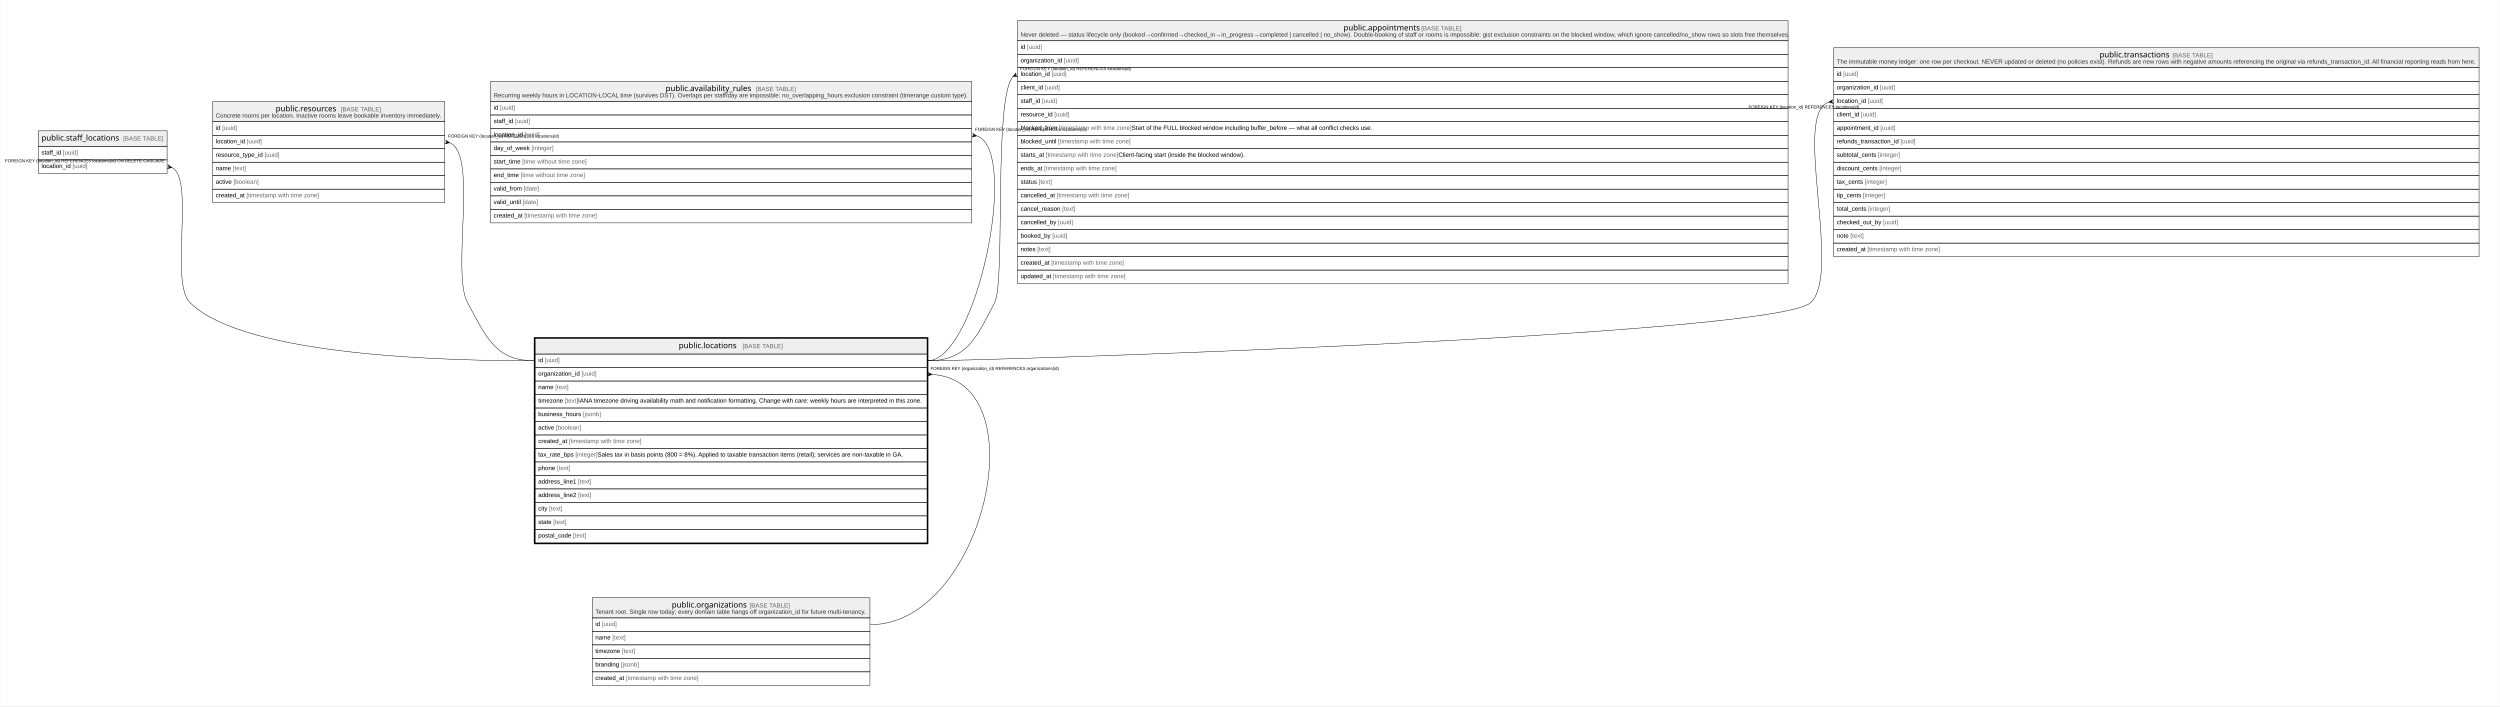
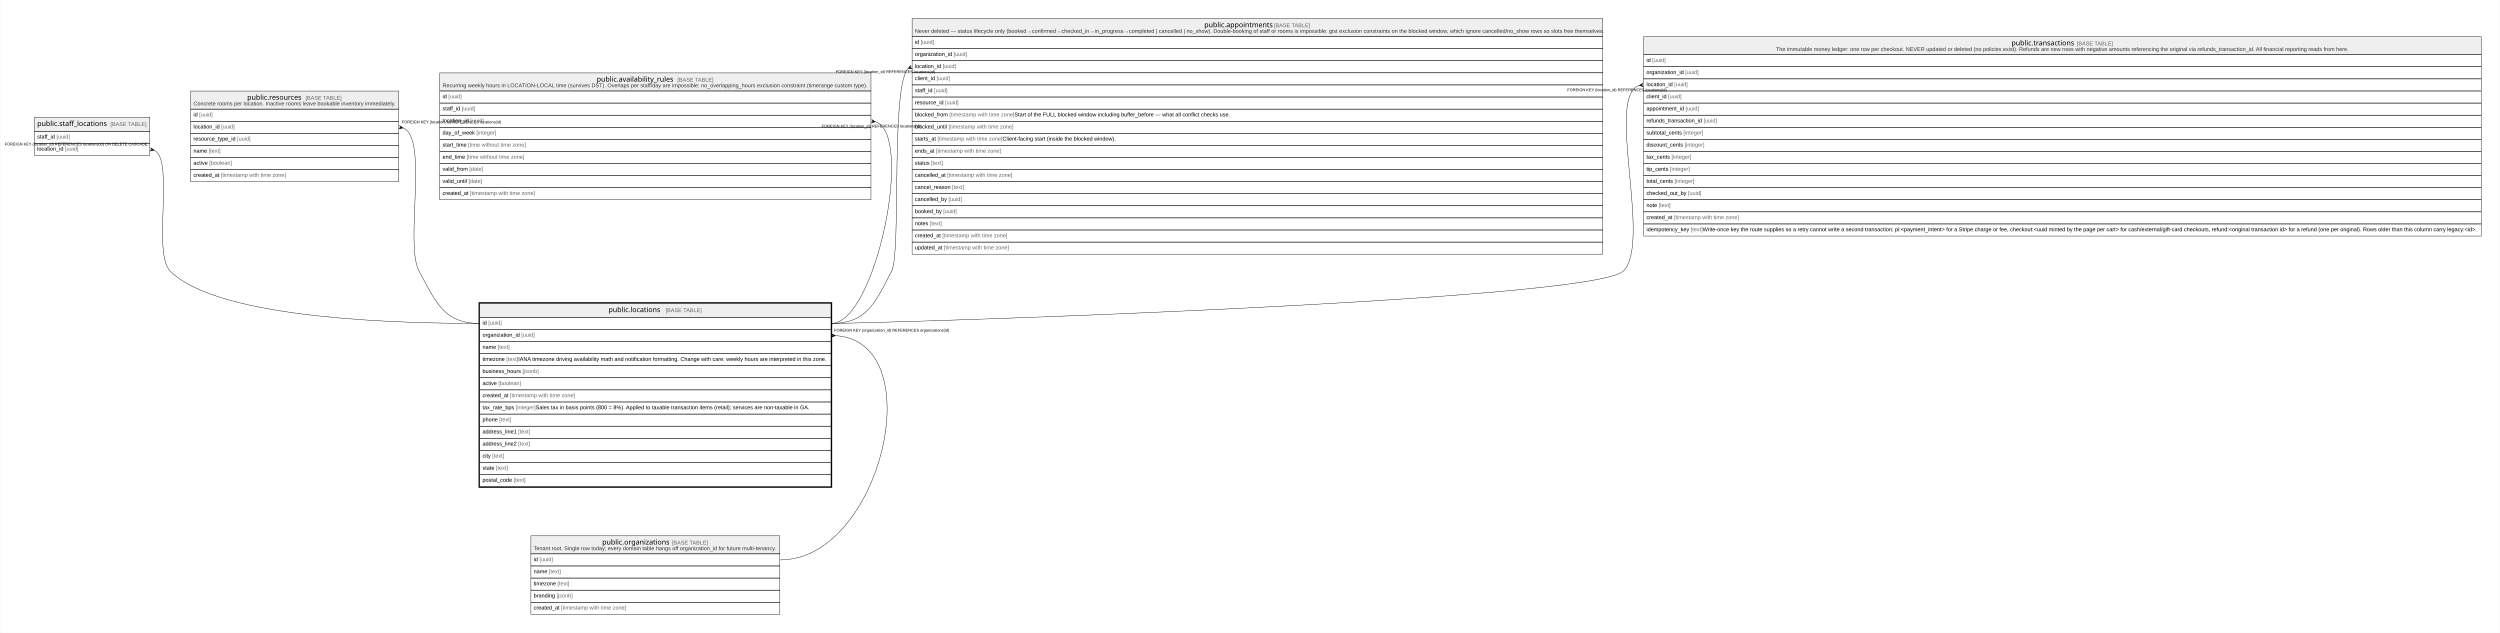
- <svg xmlns="http://www.w3.org/2000/svg" width="5708pt" height="1612pt" viewBox="0.00 0.00 5708.16 1612.40">
+ <svg xmlns="http://www.w3.org/2000/svg" width="6368pt" height="1612pt" viewBox="0.00 0.00 6368.12 1612.40">
  <g id="graph0" class="graph" transform="scale(1 1) rotate(0) translate(4 1608.4)">
-     <polygon fill="white" stroke="none" points="-4,4 -4,-1608.4 5704.16,-1608.4 5704.16,4 -4,4" />
+     <polygon fill="white" stroke="none" points="-4,4 -4,-1608.4 6364.12,-1608.4 6364.12,4 -4,4" />
    <g id="node1" class="node">
      <polygon fill="#efefef" stroke="none" points="1217.57,-799.8 1217.57,-835.4 2112.46,-835.4 2112.46,-799.8 1217.57,-799.8" />
      <polygon fill="none" stroke="black" points="1217.57,-799.8 1217.57,-835.4 2112.46,-835.4 2112.46,-799.8 1217.57,-799.8" />
      <text text-anchor="start" x="1545.53" y="-813.2" font-family="Arial Bold" font-size="18.00">public.locations</text>
      <text text-anchor="start" x="1660.01" y="-813.2" font-family="Arial" font-size="14.00">    </text>
      <text text-anchor="start" x="1691.13" y="-813.2" font-family="Arial" font-size="14.00" fill="#666666">[BASE TABLE]</text>
      <polygon fill="none" stroke="black" points="1217.57,-769 1217.57,-799.8 2112.46,-799.8 2112.46,-769 1217.57,-769" />
      <text text-anchor="start" x="1224.57" y="-781.2" font-family="Arial" font-size="14.00">id </text>
      <text text-anchor="start" x="1239.36" y="-781.2" font-family="Arial" font-size="14.00" fill="#666666">[uuid]</text>
      <polygon fill="none" stroke="black" points="1217.57,-738.2 1217.57,-769 2112.46,-769 2112.46,-738.2 1217.57,-738.2" />
      <text text-anchor="start" x="1224.57" y="-750.4" font-family="Arial" font-size="14.00">organization_id </text>
      <text text-anchor="start" x="1323.42" y="-750.4" font-family="Arial" font-size="14.00" fill="#666666">[uuid]</text>
      <polygon fill="none" stroke="black" points="1217.57,-707.4 1217.57,-738.2 2112.46,-738.2 2112.46,-707.4 1217.57,-707.4" />
      <text text-anchor="start" x="1224.57" y="-719.6" font-family="Arial" font-size="14.00">name </text>
      <text text-anchor="start" x="1263.48" y="-719.6" font-family="Arial" font-size="14.00" fill="#666666">[text]</text>
      <polygon fill="none" stroke="black" points="1217.57,-676.6 1217.57,-707.4 2112.46,-707.4 2112.46,-676.6 1217.57,-676.6" />
      <text text-anchor="start" x="1224.57" y="-688.8" font-family="Arial" font-size="14.00">timezone </text>
      <text text-anchor="start" x="1285.27" y="-688.8" font-family="Arial" font-size="14.00" fill="#666666">[text]</text>
      <text text-anchor="start" x="1315.61" y="-688.8" font-family="Arial" font-size="14.00"> IANA timezone driving availability math and notification formatting. Change with care: weekly hours are interpreted in this zone.</text>
      <polygon fill="none" stroke="black" points="1217.57,-645.8 1217.57,-676.6 2112.46,-676.6 2112.46,-645.8 1217.57,-645.8" />
      <text text-anchor="start" x="1224.57" y="-658" font-family="Arial" font-size="14.00">business_hours </text>
      <text text-anchor="start" x="1326.52" y="-658" font-family="Arial" font-size="14.00" fill="#666666">[jsonb]</text>
      <polygon fill="none" stroke="black" points="1217.57,-615 1217.57,-645.8 2112.46,-645.8 2112.46,-615 1217.57,-615" />
      <text text-anchor="start" x="1224.57" y="-627.2" font-family="Arial" font-size="14.00">active </text>
      <text text-anchor="start" x="1265.03" y="-627.2" font-family="Arial" font-size="14.00" fill="#666666">[boolean]</text>
      <polygon fill="none" stroke="black" points="1217.57,-584.2 1217.57,-615 2112.46,-615 2112.46,-584.2 1217.57,-584.2" />
      <text text-anchor="start" x="1224.57" y="-596.4" font-family="Arial" font-size="14.00">created_at </text>
      <text text-anchor="start" x="1294.62" y="-596.4" font-family="Arial" font-size="14.00" fill="#666666">[timestamp with time zone]</text>
      <polygon fill="none" stroke="black" points="1217.57,-553.4 1217.57,-584.2 2112.46,-584.2 2112.46,-553.4 1217.57,-553.4" />
      <text text-anchor="start" x="1224.57" y="-565.6" font-family="Arial" font-size="14.00">tax_rate_bps </text>
      <text text-anchor="start" x="1309.41" y="-565.6" font-family="Arial" font-size="14.00" fill="#666666">[integer]</text>
      <text text-anchor="start" x="1359.99" y="-565.6" font-family="Arial" font-size="14.00"> Sales tax in basis points (800 = 8%). Applied to taxable transaction items (retail); services are non-taxable in GA.</text>
      <polygon fill="none" stroke="black" points="1217.57,-522.6 1217.57,-553.4 2112.46,-553.4 2112.46,-522.6 1217.57,-522.6" />
      <text text-anchor="start" x="1224.57" y="-534.8" font-family="Arial" font-size="14.00">phone </text>
      <text text-anchor="start" x="1267.39" y="-534.8" font-family="Arial" font-size="14.00" fill="#666666">[text]</text>
      <polygon fill="none" stroke="black" points="1217.57,-491.8 1217.57,-522.6 2112.46,-522.6 2112.46,-491.8 1217.57,-491.8" />
      <text text-anchor="start" x="1224.57" y="-504" font-family="Arial" font-size="14.00">address_line1 </text>
      <text text-anchor="start" x="1315.63" y="-504" font-family="Arial" font-size="14.00" fill="#666666">[text]</text>
      <polygon fill="none" stroke="black" points="1217.57,-461 1217.57,-491.8 2112.46,-491.8 2112.46,-461 1217.57,-461" />
      <text text-anchor="start" x="1224.57" y="-473.2" font-family="Arial" font-size="14.00">address_line2 </text>
      <text text-anchor="start" x="1315.63" y="-473.2" font-family="Arial" font-size="14.00" fill="#666666">[text]</text>
      <polygon fill="none" stroke="black" points="1217.57,-430.2 1217.57,-461 2112.46,-461 2112.46,-430.2 1217.57,-430.2" />
      <text text-anchor="start" x="1224.57" y="-442.4" font-family="Arial" font-size="14.00">city </text>
      <text text-anchor="start" x="1249.46" y="-442.4" font-family="Arial" font-size="14.00" fill="#666666">[text]</text>
      <polygon fill="none" stroke="black" points="1217.57,-399.4 1217.57,-430.2 2112.46,-430.2 2112.46,-399.4 1217.57,-399.4" />
      <text text-anchor="start" x="1224.57" y="-411.6" font-family="Arial" font-size="14.00">state </text>
      <text text-anchor="start" x="1258.81" y="-411.6" font-family="Arial" font-size="14.00" fill="#666666">[text]</text>
      <polygon fill="none" stroke="black" points="1217.57,-368.6 1217.57,-399.4 2112.46,-399.4 2112.46,-368.6 1217.57,-368.6" />
      <text text-anchor="start" x="1224.57" y="-380.8" font-family="Arial" font-size="14.00">postal_code </text>
      <text text-anchor="start" x="1303.96" y="-380.8" font-family="Arial" font-size="14.00" fill="#666666">[text]</text>
      <polygon fill="none" stroke="black" stroke-width="3" points="1216.07,-367.1 1216.07,-836.9 2113.96,-836.9 2113.96,-367.1 1216.07,-367.1" />
    </g>
    <g id="node7" class="node">
      <polygon fill="#efefef" stroke="none" points="1347.9,-197.2 1347.9,-243.2 1982.13,-243.2 1982.13,-197.2 1347.9,-197.2" />
      <polygon fill="none" stroke="black" points="1347.9,-197.2 1347.9,-243.2 1982.13,-243.2 1982.13,-197.2 1347.9,-197.2" />
      <text text-anchor="start" x="1529.54" y="-221" font-family="Arial Bold" font-size="18.00">public.organizations</text>
      <text text-anchor="start" x="1676" y="-221" font-family="Arial" font-size="14.00">    </text>
      <text text-anchor="start" x="1707.12" y="-221" font-family="Arial" font-size="14.00" fill="#666666">[BASE TABLE]</text>
      <text text-anchor="start" x="1354.9" y="-206.6" font-family="Arial" font-size="14.00" fill="#333333">Tenant root. Single row today; every domain table hangs off organization_id for future multi-tenancy.</text>
      <polygon fill="none" stroke="black" points="1347.9,-166.4 1347.9,-197.2 1982.13,-197.2 1982.13,-166.4 1347.9,-166.4" />
      <text text-anchor="start" x="1354.9" y="-178.6" font-family="Arial" font-size="14.00">id </text>
      <text text-anchor="start" x="1369.68" y="-178.6" font-family="Arial" font-size="14.00" fill="#666666">[uuid]</text>
      <polygon fill="none" stroke="black" points="1347.9,-135.6 1347.9,-166.4 1982.13,-166.4 1982.13,-135.6 1347.9,-135.6" />
      <text text-anchor="start" x="1354.9" y="-147.8" font-family="Arial" font-size="14.00">name </text>
      <text text-anchor="start" x="1393.81" y="-147.8" font-family="Arial" font-size="14.00" fill="#666666">[text]</text>
      <polygon fill="none" stroke="black" points="1347.9,-104.8 1347.9,-135.6 1982.13,-135.6 1982.13,-104.8 1347.9,-104.8" />
      <text text-anchor="start" x="1354.9" y="-117" font-family="Arial" font-size="14.00">timezone </text>
      <text text-anchor="start" x="1415.59" y="-117" font-family="Arial" font-size="14.00" fill="#666666">[text]</text>
      <polygon fill="none" stroke="black" points="1347.9,-74 1347.9,-104.8 1982.13,-104.8 1982.13,-74 1347.9,-74" />
      <text text-anchor="start" x="1354.9" y="-86.2" font-family="Arial" font-size="14.00">branding </text>
      <text text-anchor="start" x="1413.27" y="-86.2" font-family="Arial" font-size="14.00" fill="#666666">[jsonb]</text>
      <polygon fill="none" stroke="black" points="1347.9,-43.2 1347.9,-74 1982.13,-74 1982.13,-43.2 1347.9,-43.2" />
      <text text-anchor="start" x="1354.9" y="-55.4" font-family="Arial" font-size="14.00">created_at </text>
      <text text-anchor="start" x="1424.94" y="-55.4" font-family="Arial" font-size="14.00" fill="#666666">[timestamp with time zone]</text>
    </g>
    <g id="edge6" class="edge">
      <path fill="none" stroke="black" d="M2123.56,-753.3C2370.65,-738.62 2240.35,-181.8 1983.13,-181.8" />
      <polygon fill="black" stroke="black" points="2123.79,-753.3 2113.66,-749.09 2118.45,-753.45 2114.13,-753.58 2114.13,-753.58 2114.13,-753.58 2118.45,-753.45 2113.92,-758.09 2123.79,-753.3" />
      <text text-anchor="start" x="2120.46" y="-763.6" font-family="Arial" font-size="10.00">FOREIGN KEY (organization_id) REFERENCES organizations(id)</text>
    </g>
    <g id="node2" class="node">
      <polygon fill="#efefef" stroke="none" points="83.04,-1274 83.04,-1309.6 376.99,-1309.6 376.99,-1274 83.04,-1274" />
      <polygon fill="none" stroke="black" points="83.04,-1274 83.04,-1309.6 376.99,-1309.6 376.99,-1274 83.04,-1274" />
      <text text-anchor="start" x="90.04" y="-1287.4" font-family="Arial Bold" font-size="18.00">public.staff_locations</text>
      <text text-anchor="start" x="245.5" y="-1287.4" font-family="Arial" font-size="14.00">    </text>
      <text text-anchor="start" x="276.62" y="-1287.4" font-family="Arial" font-size="14.00" fill="#666666">[BASE TABLE]</text>
      <polygon fill="none" stroke="black" points="83.04,-1243.2 83.04,-1274 376.99,-1274 376.99,-1243.2 83.04,-1243.2" />
      <text text-anchor="start" x="90.04" y="-1255.4" font-family="Arial" font-size="14.00">staff_id </text>
      <text text-anchor="start" x="139.07" y="-1255.4" font-family="Arial" font-size="14.00" fill="#666666">[uuid]</text>
      <polygon fill="none" stroke="black" points="83.04,-1212.4 83.04,-1243.2 376.99,-1243.2 376.99,-1212.4 83.04,-1212.4" />
      <text text-anchor="start" x="90.04" y="-1224.6" font-family="Arial" font-size="14.00">location_id </text>
      <text text-anchor="start" x="160.87" y="-1224.6" font-family="Arial" font-size="14.00" fill="#666666">[uuid]</text>
    </g>
    <g id="edge1" class="edge">
      <path fill="none" stroke="black" d="M387.93,-1225.69C440.99,-1200.89 382.33,-964.5 429.01,-917.6 554.24,-791.81 1039.07,-784.4 1216.57,-784.4" />
      <polygon fill="black" stroke="black" points="388.1,-1225.66 377.38,-1223.33 382.88,-1226.76 378.64,-1227.66 378.64,-1227.66 378.64,-1227.66 382.88,-1226.76 379.25,-1232.13 388.1,-1225.66" />
      <text text-anchor="start" x="7" y="-1237.8" font-family="Arial" font-size="10.00">FOREIGN KEY (location_id) REFERENCES locations(id) ON DELETE CASCADE</text>
    </g>
    <g id="node3" class="node">
      <polygon fill="#efefef" stroke="none" points="481.06,-1330.4 481.06,-1376.4 1010.97,-1376.4 1010.97,-1330.4 481.06,-1330.4" />
      <polygon fill="none" stroke="black" points="481.06,-1330.4 481.06,-1376.4 1010.97,-1376.4 1010.97,-1330.4 481.06,-1330.4" />
      <text text-anchor="start" x="625.04" y="-1354.2" font-family="Arial Bold" font-size="18.00">public.resources</text>
      <text text-anchor="start" x="742.5" y="-1354.2" font-family="Arial" font-size="14.00">    </text>
      <text text-anchor="start" x="773.62" y="-1354.2" font-family="Arial" font-size="14.00" fill="#666666">[BASE TABLE]</text>
      <text text-anchor="start" x="488.06" y="-1339.8" font-family="Arial" font-size="14.00" fill="#333333">Concrete rooms per location. Inactive rooms leave bookable inventory immediately.</text>
      <polygon fill="none" stroke="black" points="481.06,-1299.6 481.06,-1330.4 1010.97,-1330.4 1010.97,-1299.6 481.06,-1299.6" />
      <text text-anchor="start" x="488.06" y="-1311.8" font-family="Arial" font-size="14.00">id </text>
      <text text-anchor="start" x="502.84" y="-1311.8" font-family="Arial" font-size="14.00" fill="#666666">[uuid]</text>
      <polygon fill="none" stroke="black" points="481.06,-1268.8 481.06,-1299.6 1010.97,-1299.6 1010.97,-1268.8 481.06,-1268.8" />
      <text text-anchor="start" x="488.06" y="-1281" font-family="Arial" font-size="14.00">location_id </text>
      <text text-anchor="start" x="558.88" y="-1281" font-family="Arial" font-size="14.00" fill="#666666">[uuid]</text>
      <polygon fill="none" stroke="black" points="481.06,-1238 481.06,-1268.8 1010.97,-1268.8 1010.97,-1238 481.06,-1238" />
      <text text-anchor="start" x="488.06" y="-1250.2" font-family="Arial" font-size="14.00">resource_type_id </text>
      <text text-anchor="start" x="599.35" y="-1250.2" font-family="Arial" font-size="14.00" fill="#666666">[uuid]</text>
      <polygon fill="none" stroke="black" points="481.06,-1207.2 481.06,-1238 1010.97,-1238 1010.97,-1207.2 481.06,-1207.2" />
      <text text-anchor="start" x="488.06" y="-1219.4" font-family="Arial" font-size="14.00">name </text>
      <text text-anchor="start" x="526.97" y="-1219.4" font-family="Arial" font-size="14.00" fill="#666666">[text]</text>
      <polygon fill="none" stroke="black" points="481.06,-1176.4 481.06,-1207.2 1010.97,-1207.2 1010.97,-1176.4 481.06,-1176.4" />
      <text text-anchor="start" x="488.06" y="-1188.6" font-family="Arial" font-size="14.00">active </text>
      <text text-anchor="start" x="528.52" y="-1188.6" font-family="Arial" font-size="14.00" fill="#666666">[boolean]</text>
      <polygon fill="none" stroke="black" points="481.06,-1145.6 481.06,-1176.4 1010.97,-1176.4 1010.97,-1145.6 481.06,-1145.6" />
      <text text-anchor="start" x="488.06" y="-1157.8" font-family="Arial" font-size="14.00">created_at </text>
      <text text-anchor="start" x="558.1" y="-1157.8" font-family="Arial" font-size="14.00" fill="#666666">[timestamp with time zone]</text>
    </g>
    <g id="edge2" class="edge">
      <path fill="none" stroke="black" d="M1022.16,-1282.47C1088.12,-1258.21 1025.54,-986.64 1063.01,-917.6 1106.11,-838.2 1126.23,-784.4 1216.57,-784.4" />
      <polygon fill="black" stroke="black" points="1022.16,-1282.46 1011.55,-1279.71 1016.9,-1283.36 1012.63,-1284.09 1012.63,-1284.09 1012.63,-1284.09 1016.9,-1283.36 1013.06,-1288.58 1022.16,-1282.46" />
      <text text-anchor="start" x="1018.97" y="-1294.2" font-family="Arial" font-size="10.00">FOREIGN KEY (location_id) REFERENCES locations(id)</text>
    </g>
    <g id="node4" class="node">
      <polygon fill="#efefef" stroke="none" points="1115.69,-1376.6 1115.69,-1422.6 2214.34,-1422.6 2214.34,-1376.6 1115.69,-1376.6" />
      <polygon fill="none" stroke="black" points="1115.69,-1376.6 1115.69,-1422.6 2214.34,-1422.6 2214.34,-1376.6 1115.69,-1376.6" />
      <text text-anchor="start" x="1515.54" y="-1400.4" font-family="Arial Bold" font-size="18.00">public.availability_rules</text>
      <text text-anchor="start" x="1690" y="-1400.4" font-family="Arial" font-size="14.00">    </text>
      <text text-anchor="start" x="1721.11" y="-1400.4" font-family="Arial" font-size="14.00" fill="#666666">[BASE TABLE]</text>
      <text text-anchor="start" x="1122.69" y="-1386" font-family="Arial" font-size="14.00" fill="#333333">Recurring weekly hours in LOCATION-LOCAL time (survives DST). Overlaps per staff/day are impossible: no_overlapping_hours exclusion constraint (timerange custom type).</text>
      <polygon fill="none" stroke="black" points="1115.69,-1345.8 1115.69,-1376.6 2214.34,-1376.6 2214.34,-1345.8 1115.69,-1345.8" />
      <text text-anchor="start" x="1122.69" y="-1358" font-family="Arial" font-size="14.00">id </text>
      <text text-anchor="start" x="1137.47" y="-1358" font-family="Arial" font-size="14.00" fill="#666666">[uuid]</text>
      <polygon fill="none" stroke="black" points="1115.69,-1315 1115.69,-1345.8 2214.34,-1345.8 2214.34,-1315 1115.69,-1315" />
      <text text-anchor="start" x="1122.69" y="-1327.2" font-family="Arial" font-size="14.00">staff_id </text>
      <text text-anchor="start" x="1171.71" y="-1327.2" font-family="Arial" font-size="14.00" fill="#666666">[uuid]</text>
      <polygon fill="none" stroke="black" points="1115.69,-1284.2 1115.69,-1315 2214.34,-1315 2214.34,-1284.2 1115.69,-1284.2" />
      <text text-anchor="start" x="1122.69" y="-1296.4" font-family="Arial" font-size="14.00">location_id </text>
      <text text-anchor="start" x="1193.51" y="-1296.4" font-family="Arial" font-size="14.00" fill="#666666">[uuid]</text>
      <polygon fill="none" stroke="black" points="1115.69,-1253.4 1115.69,-1284.2 2214.34,-1284.2 2214.34,-1253.4 1115.69,-1253.4" />
      <text text-anchor="start" x="1122.69" y="-1265.6" font-family="Arial" font-size="14.00">day_of_week </text>
      <text text-anchor="start" x="1209.08" y="-1265.6" font-family="Arial" font-size="14.00" fill="#666666">[integer]</text>
      <polygon fill="none" stroke="black" points="1115.69,-1222.6 1115.69,-1253.4 2214.34,-1253.4 2214.34,-1222.6 1115.69,-1222.6" />
      <text text-anchor="start" x="1122.69" y="-1234.8" font-family="Arial" font-size="14.00">start_time </text>
      <text text-anchor="start" x="1188.04" y="-1234.8" font-family="Arial" font-size="14.00" fill="#666666">[time without time zone]</text>
      <polygon fill="none" stroke="black" points="1115.69,-1191.8 1115.69,-1222.6 2214.34,-1222.6 2214.34,-1191.8 1115.69,-1191.8" />
      <text text-anchor="start" x="1122.69" y="-1204" font-family="Arial" font-size="14.00">end_time </text>
      <text text-anchor="start" x="1184.17" y="-1204" font-family="Arial" font-size="14.00" fill="#666666">[time without time zone]</text>
      <polygon fill="none" stroke="black" points="1115.69,-1161 1115.69,-1191.8 2214.34,-1191.8 2214.34,-1161 1115.69,-1161" />
      <text text-anchor="start" x="1122.69" y="-1173.2" font-family="Arial" font-size="14.00">valid_from </text>
      <text text-anchor="start" x="1191.15" y="-1173.2" font-family="Arial" font-size="14.00" fill="#666666">[date]</text>
      <polygon fill="none" stroke="black" points="1115.69,-1130.2 1115.69,-1161 2214.34,-1161 2214.34,-1130.2 1115.69,-1130.2" />
      <text text-anchor="start" x="1122.69" y="-1142.4" font-family="Arial" font-size="14.00">valid_until </text>
      <text text-anchor="start" x="1188.84" y="-1142.4" font-family="Arial" font-size="14.00" fill="#666666">[date]</text>
      <polygon fill="none" stroke="black" points="1115.69,-1099.4 1115.69,-1130.2 2214.34,-1130.2 2214.34,-1099.4 1115.69,-1099.4" />
      <text text-anchor="start" x="1122.69" y="-1111.6" font-family="Arial" font-size="14.00">created_at </text>
      <text text-anchor="start" x="1192.73" y="-1111.6" font-family="Arial" font-size="14.00" fill="#666666">[timestamp with time zone]</text>
    </g>
    <g id="edge3" class="edge">
      <path fill="none" stroke="black" d="M2225.65,-1298.12C2325.67,-1267.9 2226.52,-784.4 2113.46,-784.4" />
      <polygon fill="black" stroke="black" points="2225.57,-1298.13 2215.04,-1295.1 2220.29,-1298.89 2216.01,-1299.51 2216.01,-1299.51 2216.01,-1299.51 2220.29,-1298.89 2216.31,-1304.01 2225.57,-1298.13" />
-       <text text-anchor="start" x="2222.34" y="-1309.6" font-family="Arial" font-size="10.00">FOREIGN KEY (location_id) REFERENCES locations(id)</text>
+       <text text-anchor="start" x="2088.64" y="-1283.6" font-family="Arial" font-size="10.00">FOREIGN KEY (location_id) REFERENCES locations(id)</text>
    </g>
    <g id="node5" class="node">
      <polygon fill="#efefef" stroke="none" points="2319.16,-1515.2 2319.16,-1561.2 4078.87,-1561.2 4078.87,-1515.2 2319.16,-1515.2" />
      <polygon fill="none" stroke="black" points="2319.16,-1515.2 2319.16,-1561.2 4078.87,-1561.2 4078.87,-1515.2 2319.16,-1515.2" />
      <text text-anchor="start" x="3063.53" y="-1539" font-family="Arial Bold" font-size="18.00">public.appointments</text>
      <text text-anchor="start" x="3210.01" y="-1539" font-family="Arial" font-size="14.00">    </text>
      <text text-anchor="start" x="3241.13" y="-1539" font-family="Arial" font-size="14.00" fill="#666666">[BASE TABLE]</text>
      <text text-anchor="start" x="2326.16" y="-1524.6" font-family="Arial" font-size="14.00" fill="#333333">Never deleted — status lifecycle only (booked→confirmed→checked_in→in_progress→completed | cancelled | no_show). Double-booking of staff or rooms is impossible: gist exclusion constraints on the blocked window, which ignore cancelled/no_show rows so slots free themselves.</text>
      <polygon fill="none" stroke="black" points="2319.16,-1484.4 2319.16,-1515.2 4078.87,-1515.2 4078.87,-1484.4 2319.16,-1484.4" />
      <text text-anchor="start" x="2326.16" y="-1496.6" font-family="Arial" font-size="14.00">id </text>
      <text text-anchor="start" x="2340.95" y="-1496.6" font-family="Arial" font-size="14.00" fill="#666666">[uuid]</text>
      <polygon fill="none" stroke="black" points="2319.16,-1453.6 2319.16,-1484.4 4078.87,-1484.4 4078.87,-1453.6 2319.16,-1453.6" />
      <text text-anchor="start" x="2326.16" y="-1465.8" font-family="Arial" font-size="14.00">organization_id </text>
      <text text-anchor="start" x="2425.01" y="-1465.8" font-family="Arial" font-size="14.00" fill="#666666">[uuid]</text>
      <polygon fill="none" stroke="black" points="2319.16,-1422.8 2319.16,-1453.6 4078.87,-1453.6 4078.87,-1422.8 2319.16,-1422.8" />
      <text text-anchor="start" x="2326.16" y="-1435" font-family="Arial" font-size="14.00">location_id </text>
      <text text-anchor="start" x="2396.99" y="-1435" font-family="Arial" font-size="14.00" fill="#666666">[uuid]</text>
      <polygon fill="none" stroke="black" points="2319.16,-1392 2319.16,-1422.8 4078.87,-1422.8 4078.87,-1392 2319.16,-1392" />
      <text text-anchor="start" x="2326.16" y="-1404.2" font-family="Arial" font-size="14.00">client_id </text>
      <text text-anchor="start" x="2381.42" y="-1404.2" font-family="Arial" font-size="14.00" fill="#666666">[uuid]</text>
      <polygon fill="none" stroke="black" points="2319.16,-1361.2 2319.16,-1392 4078.87,-1392 4078.87,-1361.2 2319.16,-1361.2" />
      <text text-anchor="start" x="2326.16" y="-1373.4" font-family="Arial" font-size="14.00">staff_id </text>
      <text text-anchor="start" x="2375.19" y="-1373.4" font-family="Arial" font-size="14.00" fill="#666666">[uuid]</text>
      <polygon fill="none" stroke="black" points="2319.16,-1330.4 2319.16,-1361.2 4078.87,-1361.2 4078.87,-1330.4 2319.16,-1330.4" />
      <text text-anchor="start" x="2326.16" y="-1342.6" font-family="Arial" font-size="14.00">resource_id </text>
      <text text-anchor="start" x="2403.2" y="-1342.6" font-family="Arial" font-size="14.00" fill="#666666">[uuid]</text>
      <polygon fill="none" stroke="black" points="2319.16,-1299.6 2319.16,-1330.4 4078.87,-1330.4 4078.87,-1299.6 2319.16,-1299.6" />
      <text text-anchor="start" x="2326.16" y="-1311.8" font-family="Arial" font-size="14.00">blocked_from </text>
      <text text-anchor="start" x="2414.09" y="-1311.8" font-family="Arial" font-size="14.00" fill="#666666">[timestamp with time zone]</text>
      <text text-anchor="start" x="2579.81" y="-1311.8" font-family="Arial" font-size="14.00"> Start of the FULL blocked window including buffer_before — what all conflict checks use.</text>
      <polygon fill="none" stroke="black" points="2319.16,-1268.8 2319.16,-1299.6 4078.87,-1299.6 4078.87,-1268.8 2319.16,-1268.8" />
      <text text-anchor="start" x="2326.16" y="-1281" font-family="Arial" font-size="14.00">blocked_until </text>
      <text text-anchor="start" x="2411.77" y="-1281" font-family="Arial" font-size="14.00" fill="#666666">[timestamp with time zone]</text>
      <polygon fill="none" stroke="black" points="2319.16,-1238 2319.16,-1268.8 4078.87,-1268.8 4078.87,-1238 2319.16,-1238" />
      <text text-anchor="start" x="2326.16" y="-1250.2" font-family="Arial" font-size="14.00">starts_at </text>
      <text text-anchor="start" x="2383.74" y="-1250.2" font-family="Arial" font-size="14.00" fill="#666666">[timestamp with time zone]</text>
      <text text-anchor="start" x="2549.46" y="-1250.2" font-family="Arial" font-size="14.00"> Client-facing start (inside the blocked window).</text>
      <polygon fill="none" stroke="black" points="2319.16,-1207.2 2319.16,-1238 4078.87,-1238 4078.87,-1207.2 2319.16,-1207.2" />
      <text text-anchor="start" x="2326.16" y="-1219.4" font-family="Arial" font-size="14.00">ends_at </text>
      <text text-anchor="start" x="2379.87" y="-1219.4" font-family="Arial" font-size="14.00" fill="#666666">[timestamp with time zone]</text>
      <polygon fill="none" stroke="black" points="2319.16,-1176.4 2319.16,-1207.2 4078.87,-1207.2 4078.87,-1176.4 2319.16,-1176.4" />
      <text text-anchor="start" x="2326.16" y="-1188.6" font-family="Arial" font-size="14.00">status </text>
      <text text-anchor="start" x="2367.4" y="-1188.6" font-family="Arial" font-size="14.00" fill="#666666">[text]</text>
      <polygon fill="none" stroke="black" points="2319.16,-1145.6 2319.16,-1176.4 4078.87,-1176.4 4078.87,-1145.6 2319.16,-1145.6" />
      <text text-anchor="start" x="2326.16" y="-1157.8" font-family="Arial" font-size="14.00">cancelled_at </text>
      <text text-anchor="start" x="2408.66" y="-1157.8" font-family="Arial" font-size="14.00" fill="#666666">[timestamp with time zone]</text>
      <polygon fill="none" stroke="black" points="2319.16,-1114.8 2319.16,-1145.6 4078.87,-1145.6 4078.87,-1114.8 2319.16,-1114.8" />
      <text text-anchor="start" x="2326.16" y="-1127" font-family="Arial" font-size="14.00">cancel_reason </text>
      <text text-anchor="start" x="2421.11" y="-1127" font-family="Arial" font-size="14.00" fill="#666666">[text]</text>
      <polygon fill="none" stroke="black" points="2319.16,-1084 2319.16,-1114.8 4078.87,-1114.8 4078.87,-1084 2319.16,-1084" />
      <text text-anchor="start" x="2326.16" y="-1096.2" font-family="Arial" font-size="14.00">cancelled_by </text>
      <text text-anchor="start" x="2411.77" y="-1096.2" font-family="Arial" font-size="14.00" fill="#666666">[uuid]</text>
      <polygon fill="none" stroke="black" points="2319.16,-1053.2 2319.16,-1084 4078.87,-1084 4078.87,-1053.2 2319.16,-1053.2" />
      <text text-anchor="start" x="2326.16" y="-1065.4" font-family="Arial" font-size="14.00">booked_by </text>
      <text text-anchor="start" x="2398.55" y="-1065.4" font-family="Arial" font-size="14.00" fill="#666666">[uuid]</text>
      <polygon fill="none" stroke="black" points="2319.16,-1022.4 2319.16,-1053.2 4078.87,-1053.2 4078.87,-1022.4 2319.16,-1022.4" />
      <text text-anchor="start" x="2326.16" y="-1034.6" font-family="Arial" font-size="14.00">notes </text>
      <text text-anchor="start" x="2364.3" y="-1034.6" font-family="Arial" font-size="14.00" fill="#666666">[text]</text>
      <polygon fill="none" stroke="black" points="2319.16,-991.6 2319.16,-1022.4 4078.87,-1022.4 4078.87,-991.6 2319.16,-991.6" />
      <text text-anchor="start" x="2326.16" y="-1003.8" font-family="Arial" font-size="14.00">created_at </text>
      <text text-anchor="start" x="2396.21" y="-1003.8" font-family="Arial" font-size="14.00" fill="#666666">[timestamp with time zone]</text>
      <polygon fill="none" stroke="black" points="2319.16,-960.8 2319.16,-991.6 4078.87,-991.6 4078.87,-960.8 2319.16,-960.8" />
      <text text-anchor="start" x="2326.16" y="-973" font-family="Arial" font-size="14.00">updated_at </text>
      <text text-anchor="start" x="2400.12" y="-973" font-family="Arial" font-size="14.00" fill="#666666">[timestamp with time zone]</text>
    </g>
    <g id="edge4" class="edge">
      <path fill="none" stroke="black" d="M2308.86,-1433.55C2263.78,-1384.68 2292.14,-966.21 2267.01,-917.6 2225.53,-837.34 2203.8,-784.4 2113.46,-784.4" />
      <polygon fill="black" stroke="black" points="2308.92,-1433.58 2315.85,-1442.08 2313.69,-1435.96 2317.56,-1437.9 2317.56,-1437.9 2317.56,-1437.9 2313.69,-1435.96 2319.87,-1434.03 2308.92,-1433.58" />
-       <text text-anchor="start" x="2325.16" y="-1448.2" font-family="Arial" font-size="10.00">FOREIGN KEY (location_id) REFERENCES locations(id)</text>
+       <text text-anchor="start" x="2124.6" y="-1422.2" font-family="Arial" font-size="10.00">FOREIGN KEY (location_id) REFERENCES locations(id)</text>
    </g>
    <g id="node6" class="node">
-       <polygon fill="#efefef" stroke="none" points="4183.07,-1453.6 4183.07,-1499.6 5656.96,-1499.6 5656.96,-1453.6 4183.07,-1453.6" />
-       <polygon fill="none" stroke="black" points="4183.07,-1453.6 4183.07,-1499.6 5656.96,-1499.6 5656.96,-1453.6 4183.07,-1453.6" />
-       <text text-anchor="start" x="4790.04" y="-1477.4" font-family="Arial Bold" font-size="18.00">public.transactions</text>
-       <text text-anchor="start" x="4925.5" y="-1477.4" font-family="Arial" font-size="14.00">    </text>
-       <text text-anchor="start" x="4956.62" y="-1477.4" font-family="Arial" font-size="14.00" fill="#666666">[BASE TABLE]</text>
-       <text text-anchor="start" x="4190.07" y="-1463" font-family="Arial" font-size="14.00" fill="#333333">The immutable money ledger: one row per checkout. NEVER updated or deleted (no policies exist). Refunds are new rows with negative amounts referencing the original via refunds_transaction_id. All financial reporting reads from here.</text>
-       <polygon fill="none" stroke="black" points="4183.07,-1422.8 4183.07,-1453.6 5656.96,-1453.6 5656.96,-1422.8 4183.07,-1422.8" />
-       <text text-anchor="start" x="4190.07" y="-1435" font-family="Arial" font-size="14.00">id </text>
-       <text text-anchor="start" x="4204.86" y="-1435" font-family="Arial" font-size="14.00" fill="#666666">[uuid]</text>
-       <polygon fill="none" stroke="black" points="4183.07,-1392 4183.07,-1422.8 5656.96,-1422.8 5656.96,-1392 4183.07,-1392" />
-       <text text-anchor="start" x="4190.07" y="-1404.2" font-family="Arial" font-size="14.00">organization_id </text>
-       <text text-anchor="start" x="4288.92" y="-1404.2" font-family="Arial" font-size="14.00" fill="#666666">[uuid]</text>
-       <polygon fill="none" stroke="black" points="4183.07,-1361.2 4183.07,-1392 5656.96,-1392 5656.96,-1361.2 4183.07,-1361.2" />
-       <text text-anchor="start" x="4190.07" y="-1373.4" font-family="Arial" font-size="14.00">location_id </text>
-       <text text-anchor="start" x="4260.9" y="-1373.4" font-family="Arial" font-size="14.00" fill="#666666">[uuid]</text>
-       <polygon fill="none" stroke="black" points="4183.07,-1330.4 4183.07,-1361.2 5656.96,-1361.2 5656.96,-1330.4 4183.07,-1330.4" />
-       <text text-anchor="start" x="4190.07" y="-1342.6" font-family="Arial" font-size="14.00">client_id </text>
-       <text text-anchor="start" x="4245.33" y="-1342.6" font-family="Arial" font-size="14.00" fill="#666666">[uuid]</text>
-       <polygon fill="none" stroke="black" points="4183.07,-1299.6 4183.07,-1330.4 5656.96,-1330.4 5656.96,-1299.6 4183.07,-1299.6" />
-       <text text-anchor="start" x="4190.07" y="-1311.8" font-family="Arial" font-size="14.00">appointment_id </text>
-       <text text-anchor="start" x="4289.7" y="-1311.8" font-family="Arial" font-size="14.00" fill="#666666">[uuid]</text>
-       <polygon fill="none" stroke="black" points="4183.07,-1268.8 4183.07,-1299.6 5656.96,-1299.6 5656.96,-1268.8 4183.07,-1268.8" />
-       <text text-anchor="start" x="4190.07" y="-1281" font-family="Arial" font-size="14.00">refunds_transaction_id </text>
-       <text text-anchor="start" x="4335.61" y="-1281" font-family="Arial" font-size="14.00" fill="#666666">[uuid]</text>
-       <polygon fill="none" stroke="black" points="4183.07,-1238 4183.07,-1268.8 5656.96,-1268.8 5656.96,-1238 4183.07,-1238" />
-       <text text-anchor="start" x="4190.07" y="-1250.2" font-family="Arial" font-size="14.00">subtotal_cents </text>
-       <text text-anchor="start" x="4284.24" y="-1250.2" font-family="Arial" font-size="14.00" fill="#666666">[integer]</text>
-       <polygon fill="none" stroke="black" points="4183.07,-1207.2 4183.07,-1238 5656.96,-1238 5656.96,-1207.2 4183.07,-1207.2" />
-       <text text-anchor="start" x="4190.07" y="-1219.4" font-family="Arial" font-size="14.00">discount_cents </text>
-       <text text-anchor="start" x="4287.35" y="-1219.4" font-family="Arial" font-size="14.00" fill="#666666">[integer]</text>
-       <polygon fill="none" stroke="black" points="4183.07,-1176.4 4183.07,-1207.2 5656.96,-1207.2 5656.96,-1176.4 4183.07,-1176.4" />
-       <text text-anchor="start" x="4190.07" y="-1188.6" font-family="Arial" font-size="14.00">tax_cents </text>
-       <text text-anchor="start" x="4253.89" y="-1188.6" font-family="Arial" font-size="14.00" fill="#666666">[integer]</text>
-       <polygon fill="none" stroke="black" points="4183.07,-1145.6 4183.07,-1176.4 5656.96,-1176.4 5656.96,-1145.6 4183.07,-1145.6" />
-       <text text-anchor="start" x="4190.07" y="-1157.8" font-family="Arial" font-size="14.00">tip_cents </text>
-       <text text-anchor="start" x="4250" y="-1157.8" font-family="Arial" font-size="14.00" fill="#666666">[integer]</text>
-       <polygon fill="none" stroke="black" points="4183.07,-1114.8 4183.07,-1145.6 5656.96,-1145.6 5656.96,-1114.8 4183.07,-1114.8" />
-       <text text-anchor="start" x="4190.07" y="-1127" font-family="Arial" font-size="14.00">total_cents </text>
-       <text text-anchor="start" x="4261.67" y="-1127" font-family="Arial" font-size="14.00" fill="#666666">[integer]</text>
-       <polygon fill="none" stroke="black" points="4183.07,-1084 4183.07,-1114.8 5656.96,-1114.8 5656.96,-1084 4183.07,-1084" />
-       <text text-anchor="start" x="4190.07" y="-1096.2" font-family="Arial" font-size="14.00">checked_out_by </text>
-       <text text-anchor="start" x="4295.93" y="-1096.2" font-family="Arial" font-size="14.00" fill="#666666">[uuid]</text>
-       <polygon fill="none" stroke="black" points="4183.07,-1053.2 4183.07,-1084 5656.96,-1084 5656.96,-1053.2 4183.07,-1053.2" />
-       <text text-anchor="start" x="4190.07" y="-1065.4" font-family="Arial" font-size="14.00">note </text>
-       <text text-anchor="start" x="4221.21" y="-1065.4" font-family="Arial" font-size="14.00" fill="#666666">[text]</text>
-       <polygon fill="none" stroke="black" points="4183.07,-1022.4 4183.07,-1053.2 5656.96,-1053.2 5656.96,-1022.4 4183.07,-1022.4" />
-       <text text-anchor="start" x="4190.07" y="-1034.6" font-family="Arial" font-size="14.00">created_at </text>
-       <text text-anchor="start" x="4260.12" y="-1034.6" font-family="Arial" font-size="14.00" fill="#666666">[timestamp with time zone]</text>
+       <polygon fill="#efefef" stroke="none" points="4183.11,-1469 4183.11,-1515 6316.92,-1515 6316.92,-1469 4183.11,-1469" />
+       <polygon fill="none" stroke="black" points="4183.11,-1469 4183.11,-1515 6316.92,-1515 6316.92,-1469 4183.11,-1469" />
+       <text text-anchor="start" x="5120.04" y="-1492.8" font-family="Arial Bold" font-size="18.00">public.transactions</text>
+       <text text-anchor="start" x="5255.5" y="-1492.8" font-family="Arial" font-size="14.00">    </text>
+       <text text-anchor="start" x="5286.62" y="-1492.8" font-family="Arial" font-size="14.00" fill="#666666">[BASE TABLE]</text>
+       <text text-anchor="start" x="4520.07" y="-1478.4" font-family="Arial" font-size="14.00" fill="#333333">The immutable money ledger: one row per checkout. NEVER updated or deleted (no policies exist). Refunds are new rows with negative amounts referencing the original via refunds_transaction_id. All financial reporting reads from here.</text>
+       <polygon fill="none" stroke="black" points="4183.11,-1438.2 4183.11,-1469 6316.92,-1469 6316.92,-1438.2 4183.11,-1438.2" />
+       <text text-anchor="start" x="4190.11" y="-1450.4" font-family="Arial" font-size="14.00">id </text>
+       <text text-anchor="start" x="4204.9" y="-1450.4" font-family="Arial" font-size="14.00" fill="#666666">[uuid]</text>
+       <polygon fill="none" stroke="black" points="4183.11,-1407.4 4183.11,-1438.2 6316.92,-1438.2 6316.92,-1407.4 4183.11,-1407.4" />
+       <text text-anchor="start" x="4190.11" y="-1419.6" font-family="Arial" font-size="14.00">organization_id </text>
+       <text text-anchor="start" x="4288.96" y="-1419.6" font-family="Arial" font-size="14.00" fill="#666666">[uuid]</text>
+       <polygon fill="none" stroke="black" points="4183.11,-1376.6 4183.11,-1407.4 6316.92,-1407.4 6316.92,-1376.6 4183.11,-1376.6" />
+       <text text-anchor="start" x="4190.11" y="-1388.8" font-family="Arial" font-size="14.00">location_id </text>
+       <text text-anchor="start" x="4260.94" y="-1388.8" font-family="Arial" font-size="14.00" fill="#666666">[uuid]</text>
+       <polygon fill="none" stroke="black" points="4183.11,-1345.8 4183.11,-1376.6 6316.92,-1376.6 6316.92,-1345.8 4183.11,-1345.8" />
+       <text text-anchor="start" x="4190.11" y="-1358" font-family="Arial" font-size="14.00">client_id </text>
+       <text text-anchor="start" x="4245.37" y="-1358" font-family="Arial" font-size="14.00" fill="#666666">[uuid]</text>
+       <polygon fill="none" stroke="black" points="4183.11,-1315 4183.11,-1345.8 6316.92,-1345.8 6316.92,-1315 4183.11,-1315" />
+       <text text-anchor="start" x="4190.11" y="-1327.2" font-family="Arial" font-size="14.00">appointment_id </text>
+       <text text-anchor="start" x="4289.74" y="-1327.2" font-family="Arial" font-size="14.00" fill="#666666">[uuid]</text>
+       <polygon fill="none" stroke="black" points="4183.11,-1284.2 4183.11,-1315 6316.92,-1315 6316.92,-1284.2 4183.11,-1284.2" />
+       <text text-anchor="start" x="4190.11" y="-1296.4" font-family="Arial" font-size="14.00">refunds_transaction_id </text>
+       <text text-anchor="start" x="4335.65" y="-1296.4" font-family="Arial" font-size="14.00" fill="#666666">[uuid]</text>
+       <polygon fill="none" stroke="black" points="4183.11,-1253.4 4183.11,-1284.2 6316.92,-1284.2 6316.92,-1253.4 4183.11,-1253.4" />
+       <text text-anchor="start" x="4190.11" y="-1265.6" font-family="Arial" font-size="14.00">subtotal_cents </text>
+       <text text-anchor="start" x="4284.28" y="-1265.6" font-family="Arial" font-size="14.00" fill="#666666">[integer]</text>
+       <polygon fill="none" stroke="black" points="4183.11,-1222.6 4183.11,-1253.4 6316.92,-1253.4 6316.92,-1222.6 4183.11,-1222.6" />
+       <text text-anchor="start" x="4190.11" y="-1234.8" font-family="Arial" font-size="14.00">discount_cents </text>
+       <text text-anchor="start" x="4287.39" y="-1234.8" font-family="Arial" font-size="14.00" fill="#666666">[integer]</text>
+       <polygon fill="none" stroke="black" points="4183.11,-1191.8 4183.11,-1222.6 6316.92,-1222.6 6316.92,-1191.8 4183.11,-1191.8" />
+       <text text-anchor="start" x="4190.11" y="-1204" font-family="Arial" font-size="14.00">tax_cents </text>
+       <text text-anchor="start" x="4253.93" y="-1204" font-family="Arial" font-size="14.00" fill="#666666">[integer]</text>
+       <polygon fill="none" stroke="black" points="4183.11,-1161 4183.11,-1191.8 6316.92,-1191.8 6316.92,-1161 4183.11,-1161" />
+       <text text-anchor="start" x="4190.11" y="-1173.2" font-family="Arial" font-size="14.00">tip_cents </text>
+       <text text-anchor="start" x="4250.04" y="-1173.2" font-family="Arial" font-size="14.00" fill="#666666">[integer]</text>
+       <polygon fill="none" stroke="black" points="4183.11,-1130.2 4183.11,-1161 6316.92,-1161 6316.92,-1130.2 4183.11,-1130.2" />
+       <text text-anchor="start" x="4190.11" y="-1142.4" font-family="Arial" font-size="14.00">total_cents </text>
+       <text text-anchor="start" x="4261.71" y="-1142.4" font-family="Arial" font-size="14.00" fill="#666666">[integer]</text>
+       <polygon fill="none" stroke="black" points="4183.11,-1099.4 4183.11,-1130.2 6316.92,-1130.2 6316.92,-1099.4 4183.11,-1099.4" />
+       <text text-anchor="start" x="4190.11" y="-1111.6" font-family="Arial" font-size="14.00">checked_out_by </text>
+       <text text-anchor="start" x="4295.97" y="-1111.6" font-family="Arial" font-size="14.00" fill="#666666">[uuid]</text>
+       <polygon fill="none" stroke="black" points="4183.11,-1068.6 4183.11,-1099.4 6316.92,-1099.4 6316.92,-1068.6 4183.11,-1068.6" />
+       <text text-anchor="start" x="4190.11" y="-1080.8" font-family="Arial" font-size="14.00">note </text>
+       <text text-anchor="start" x="4221.25" y="-1080.8" font-family="Arial" font-size="14.00" fill="#666666">[text]</text>
+       <polygon fill="none" stroke="black" points="4183.11,-1037.8 4183.11,-1068.6 6316.92,-1068.6 6316.92,-1037.8 4183.11,-1037.8" />
+       <text text-anchor="start" x="4190.11" y="-1050" font-family="Arial" font-size="14.00">created_at </text>
+       <text text-anchor="start" x="4260.16" y="-1050" font-family="Arial" font-size="14.00" fill="#666666">[timestamp with time zone]</text>
+       <polygon fill="none" stroke="black" points="4183.11,-1007 4183.11,-1037.8 6316.92,-1037.8 6316.92,-1007 4183.11,-1007" />
+       <text text-anchor="start" x="4190.11" y="-1019.2" font-family="Arial" font-size="14.00">idempotency_key </text>
+       <text text-anchor="start" x="4302.95" y="-1019.2" font-family="Arial" font-size="14.00" fill="#666666">[text]</text>
+       <text text-anchor="start" x="4333.3" y="-1019.2" font-family="Arial" font-size="14.00"> Write-once key the route supplies so a retry cannot write a second transaction: pi:&lt;payment_intent&gt; for a Stripe charge or fee, checkout:&lt;uuid minted by the page per cart&gt; for cash/external/gift-card checkouts, refund:&lt;original transaction id&gt; for a refund (one per original). Rows older than this column carry legacy:&lt;id&gt;.</text>
    </g>
    <g id="edge5" class="edge">
-       <path fill="none" stroke="black" d="M4171.82,-1375.11C4088.27,-1348.97 4202.51,-985.96 4131.01,-917.6 4049.82,-839.97 2225.79,-784.4 2113.46,-784.4" />
-       <polygon fill="black" stroke="black" points="4171.85,-1375.12 4181.1,-1381.01 4177.12,-1375.88 4181.41,-1376.5 4181.41,-1376.5 4181.41,-1376.5 4177.12,-1375.88 4182.39,-1372.1 4171.85,-1375.12" />
-       <text text-anchor="start" x="3988.52" y="-1360.6" font-family="Arial" font-size="10.00">FOREIGN KEY (location_id) REFERENCES locations(id)</text>
+       <path fill="none" stroke="black" d="M4171.79,-1390.54C4085.07,-1364.21 4204.84,-988.43 4131.01,-917.6 4049.96,-839.83 2225.79,-784.4 2113.46,-784.4" />
+       <polygon fill="black" stroke="black" points="4171.88,-1390.56 4181.15,-1396.41 4177.16,-1391.3 4181.45,-1391.91 4181.45,-1391.91 4181.45,-1391.91 4177.16,-1391.3 4182.41,-1387.5 4171.88,-1390.56" />
+       <text text-anchor="start" x="3988.56" y="-1376" font-family="Arial" font-size="10.00">FOREIGN KEY (location_id) REFERENCES locations(id)</text>
    </g>
  </g>
</svg>
